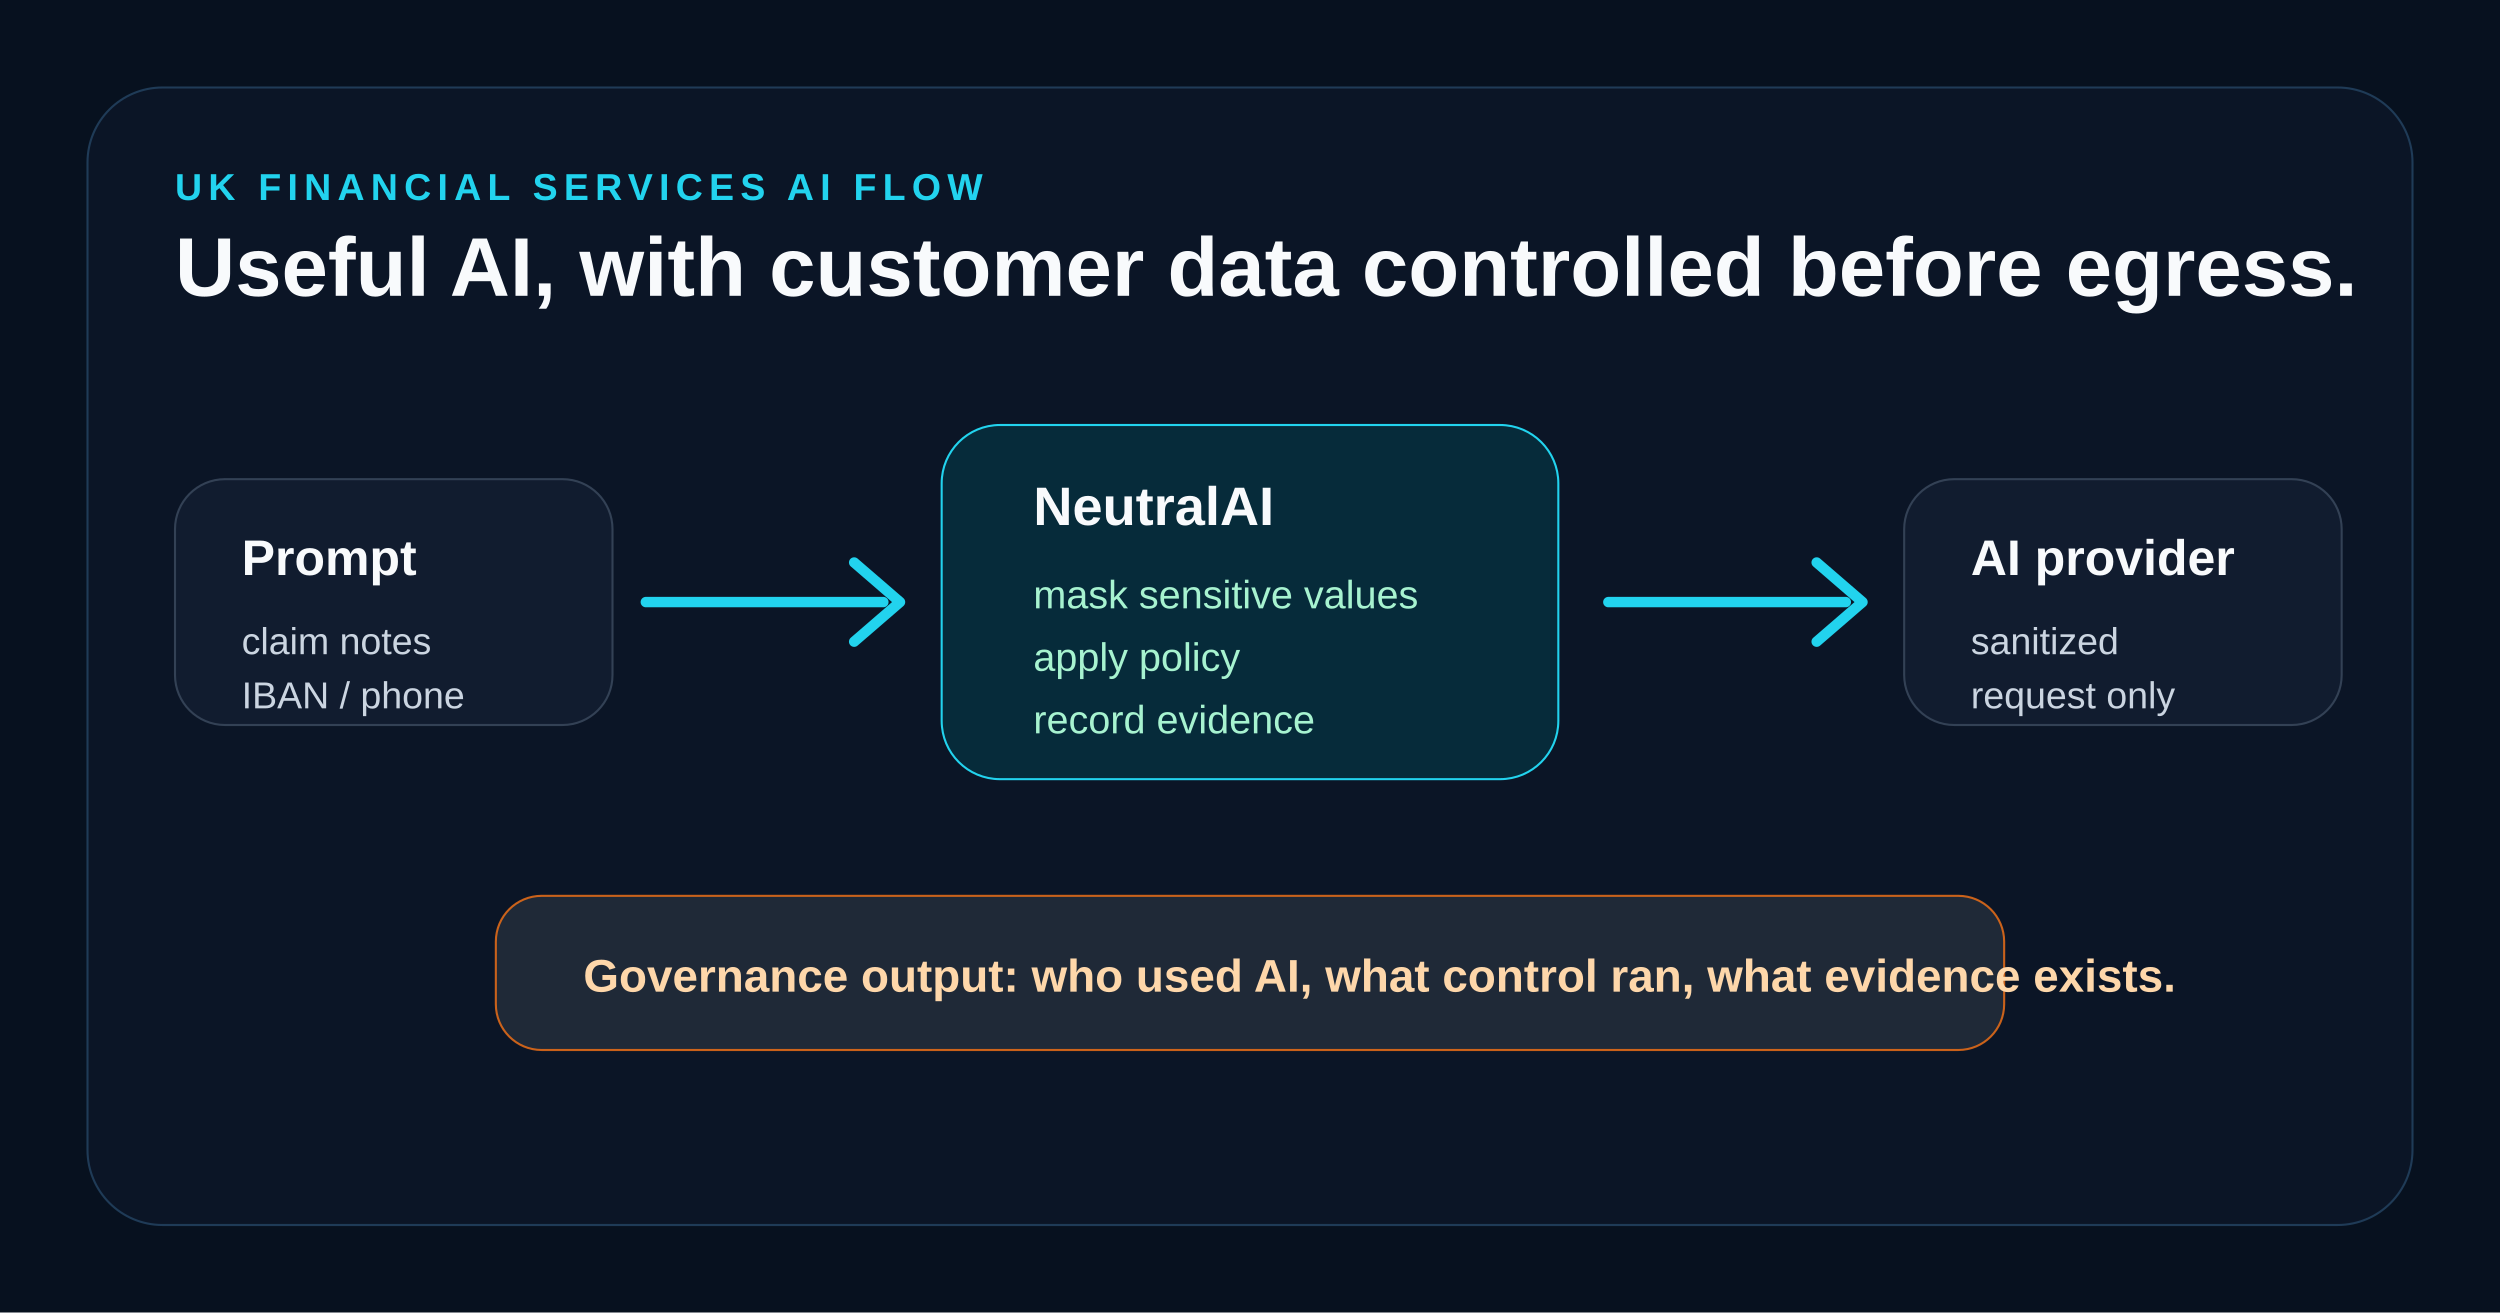
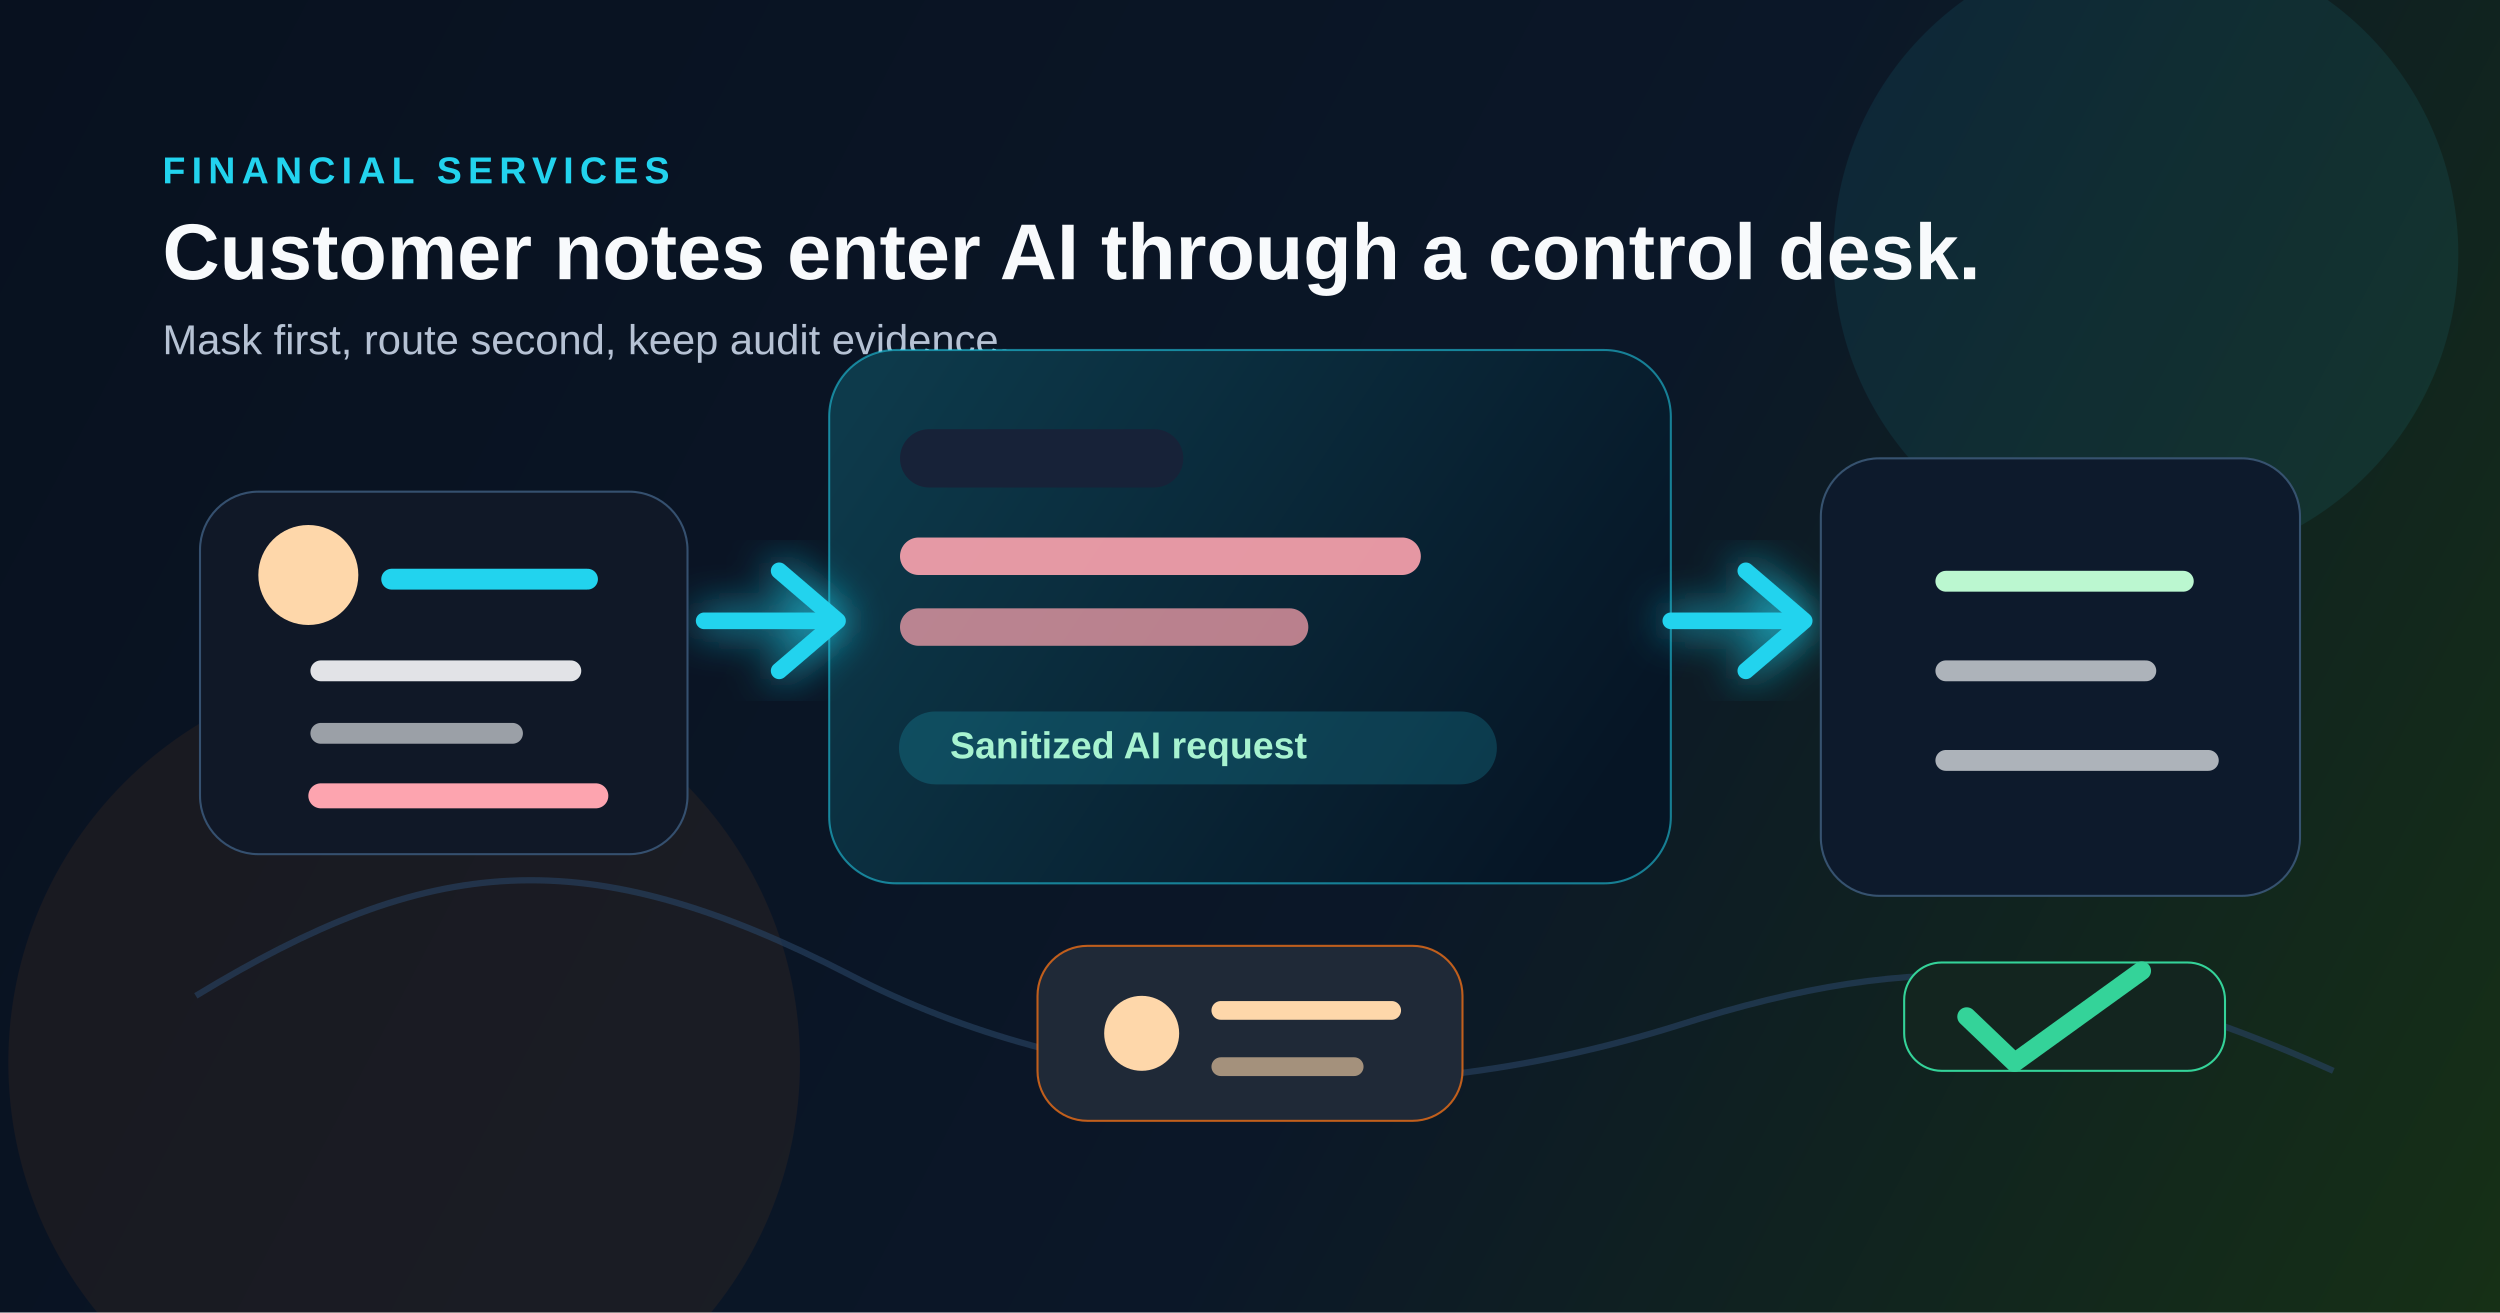
<svg xmlns="http://www.w3.org/2000/svg" width="1200" height="630" viewBox="0 0 1200 630" fill="none" role="img" aria-labelledby="title desc">
-   <rect width="1200" height="630" fill="#07111f" />
-   <rect x="42" y="42" width="1116" height="546" rx="36" fill="#0b1526" stroke="#1f3b57" />
-   <text x="84" y="96" fill="#22d3ee" font-family="Arial, sans-serif" font-size="18" font-weight="700" letter-spacing="3">UK FINANCIAL SERVICES AI FLOW</text>
-   <text x="84" y="142" fill="#f8fafc" font-family="Arial, sans-serif" font-size="40" font-weight="800">Useful AI, with customer data controlled before egress.</text>
+   <defs>
+     <linearGradient id="bg" x1="0" y1="0" x2="1200" y2="630" gradientUnits="userSpaceOnUse">
+       <stop stop-color="#08111f" />
+       <stop offset=".58" stop-color="#0b1728" />
+       <stop offset="1" stop-color="#163016" />
+     </linearGradient>
+     <linearGradient id="screen" x1="426" y1="170" x2="760" y2="394" gradientUnits="userSpaceOnUse">
+       <stop stop-color="#0d3a4b" />
+       <stop offset="1" stop-color="#061525" />
+     </linearGradient>
+     <filter id="glow" x="-30%" y="-30%" width="160%" height="160%">
+       <feGaussianBlur stdDeviation="10" result="blur" />
+       <feMerge>
+         <feMergeNode in="blur" />
+         <feMergeNode in="SourceGraphic" />
+       </feMerge>
+     </filter>
+   </defs>
+   <rect width="1200" height="630" fill="url(#bg)" />
+   <circle cx="1030" cy="122" r="150" fill="#22d3ee" opacity=".08" />
+   <circle cx="194" cy="510" r="190" fill="#f97316" opacity=".07" />
  <g font-family="Arial, sans-serif">
-     <rect x="84" y="230" width="210" height="118" rx="24" fill="#111c2f" stroke="#334155" />
-     <text x="116" y="276" fill="#f8fafc" font-size="24" font-weight="800">Prompt</text>
-     <text x="116" y="314" fill="#cbd5e1" font-size="18">claim notes</text>
-     <text x="116" y="340" fill="#cbd5e1" font-size="18">IBAN / phone</text>
-     <path d="M310 289H424" stroke="#22d3ee" stroke-width="5" stroke-linecap="round" />
-     <path d="M410 270L432 289L410 308" stroke="#22d3ee" stroke-width="5" stroke-linecap="round" stroke-linejoin="round" />
-     <rect x="452" y="204" width="296" height="170" rx="28" fill="#062b3a" stroke="#22d3ee" />
-     <text x="496" y="252" fill="#f8fafc" font-size="26" font-weight="800">NeutralAI</text>
-     <text x="496" y="292" fill="#a7f3d0" font-size="19">mask sensitive values</text>
-     <text x="496" y="322" fill="#a7f3d0" font-size="19">apply policy</text>
-     <text x="496" y="352" fill="#a7f3d0" font-size="19">record evidence</text>
-     <path d="M772 289H886" stroke="#22d3ee" stroke-width="5" stroke-linecap="round" />
-     <path d="M872 270L894 289L872 308" stroke="#22d3ee" stroke-width="5" stroke-linecap="round" stroke-linejoin="round" />
-     <rect x="914" y="230" width="210" height="118" rx="24" fill="#111c2f" stroke="#334155" />
-     <text x="946" y="276" fill="#f8fafc" font-size="24" font-weight="800">AI provider</text>
-     <text x="946" y="314" fill="#cbd5e1" font-size="18">sanitized</text>
-     <text x="946" y="340" fill="#cbd5e1" font-size="18">request only</text>
-     <rect x="238" y="430" width="724" height="74" rx="22" fill="#1f2937" stroke="#f97316" stroke-opacity=".8" />
-     <text x="280" y="476" fill="#fed7aa" font-size="22" font-weight="700">Governance output: who used AI, what control ran, what evidence exists.</text>
+     <text x="78" y="88" fill="#22d3ee" font-size="18" font-weight="700" letter-spacing="3">FINANCIAL SERVICES</text>
+     <text x="78" y="134" fill="#f8fafc" font-size="38" font-weight="800">Customer notes enter AI through a control desk.</text>
+     <text x="78" y="170" fill="#b6c2d4" font-size="20">Mask first, route second, keep audit evidence.</text>
+   </g>
+   <path d="M94 478C206 410 280 402 408 468C516 524 660 538 806 492C922 455 1000 460 1120 514" stroke="#27415f" stroke-width="3" opacity=".65" />
+   <rect x="398" y="168" width="404" height="256" rx="32" fill="url(#screen)" stroke="#22d3ee" stroke-opacity=".55" />
+   <rect x="432" y="206" width="136" height="28" rx="14" fill="#172238" />
+   <rect x="432" y="258" width="250" height="18" rx="9" fill="#fda4af" opacity=".9" />
+   <rect x="432" y="292" width="196" height="18" rx="9" fill="#fda4af" opacity=".72" />
+   <rect x="432" y="342" width="286" height="34" rx="17" fill="#22d3ee" opacity=".18" stroke="#22d3ee" />
+   <text x="456" y="364" fill="#a7f3d0" font-family="Arial, sans-serif" font-size="18" font-weight="700">Sanitized AI request</text>
+   <g filter="url(#glow)">
+     <path d="M338 298H398" stroke="#22d3ee" stroke-width="8" stroke-linecap="round" />
+     <path d="M374 274L402 298L374 322" stroke="#22d3ee" stroke-width="8" stroke-linecap="round" stroke-linejoin="round" />
+     <path d="M802 298H862" stroke="#22d3ee" stroke-width="8" stroke-linecap="round" />
+     <path d="M838 274L866 298L838 322" stroke="#22d3ee" stroke-width="8" stroke-linecap="round" stroke-linejoin="round" />
+   </g>
+   <g>
+     <rect x="96" y="236" width="234" height="174" rx="28" fill="#101827" stroke="#35506f" />
+     <path d="M154 322H274" stroke="#f8fafc" stroke-width="10" stroke-linecap="round" opacity=".9" />
+     <path d="M154 352H246" stroke="#f8fafc" stroke-width="10" stroke-linecap="round" opacity=".6" />
+     <path d="M154 382H286" stroke="#fda4af" stroke-width="12" stroke-linecap="round" />
+     <circle cx="148" cy="276" r="24" fill="#fed7aa" />
+     <path d="M188 278H282" stroke="#22d3ee" stroke-width="10" stroke-linecap="round" />
+   </g>
+   <g>
+     <rect x="874" y="220" width="230" height="210" rx="28" fill="#0d1a2c" stroke="#36526f" />
+     <path d="M934 279H1048" stroke="#bbf7d0" stroke-width="10" stroke-linecap="round" />
+     <path d="M934 322H1030" stroke="#f8fafc" stroke-width="10" stroke-linecap="round" opacity=".68" />
+     <path d="M934 365H1060" stroke="#f8fafc" stroke-width="10" stroke-linecap="round" opacity=".68" />
+     <rect x="914" y="462" width="154" height="52" rx="18" fill="#13251f" stroke="#34d399" />
+     <path d="M944 488L967 510L1028 466" stroke="#34d399" stroke-width="9" stroke-linecap="round" stroke-linejoin="round" />
+   </g>
+   <g>
+     <rect x="498" y="454" width="204" height="84" rx="24" fill="#1f2937" stroke="#f97316" stroke-opacity=".75" />
+     <circle cx="548" cy="496" r="18" fill="#fed7aa" />
+     <path d="M586 485H668" stroke="#fed7aa" stroke-width="9" stroke-linecap="round" />
+     <path d="M586 512H650" stroke="#fed7aa" stroke-width="9" stroke-linecap="round" opacity=".6" />
  </g>
</svg>
